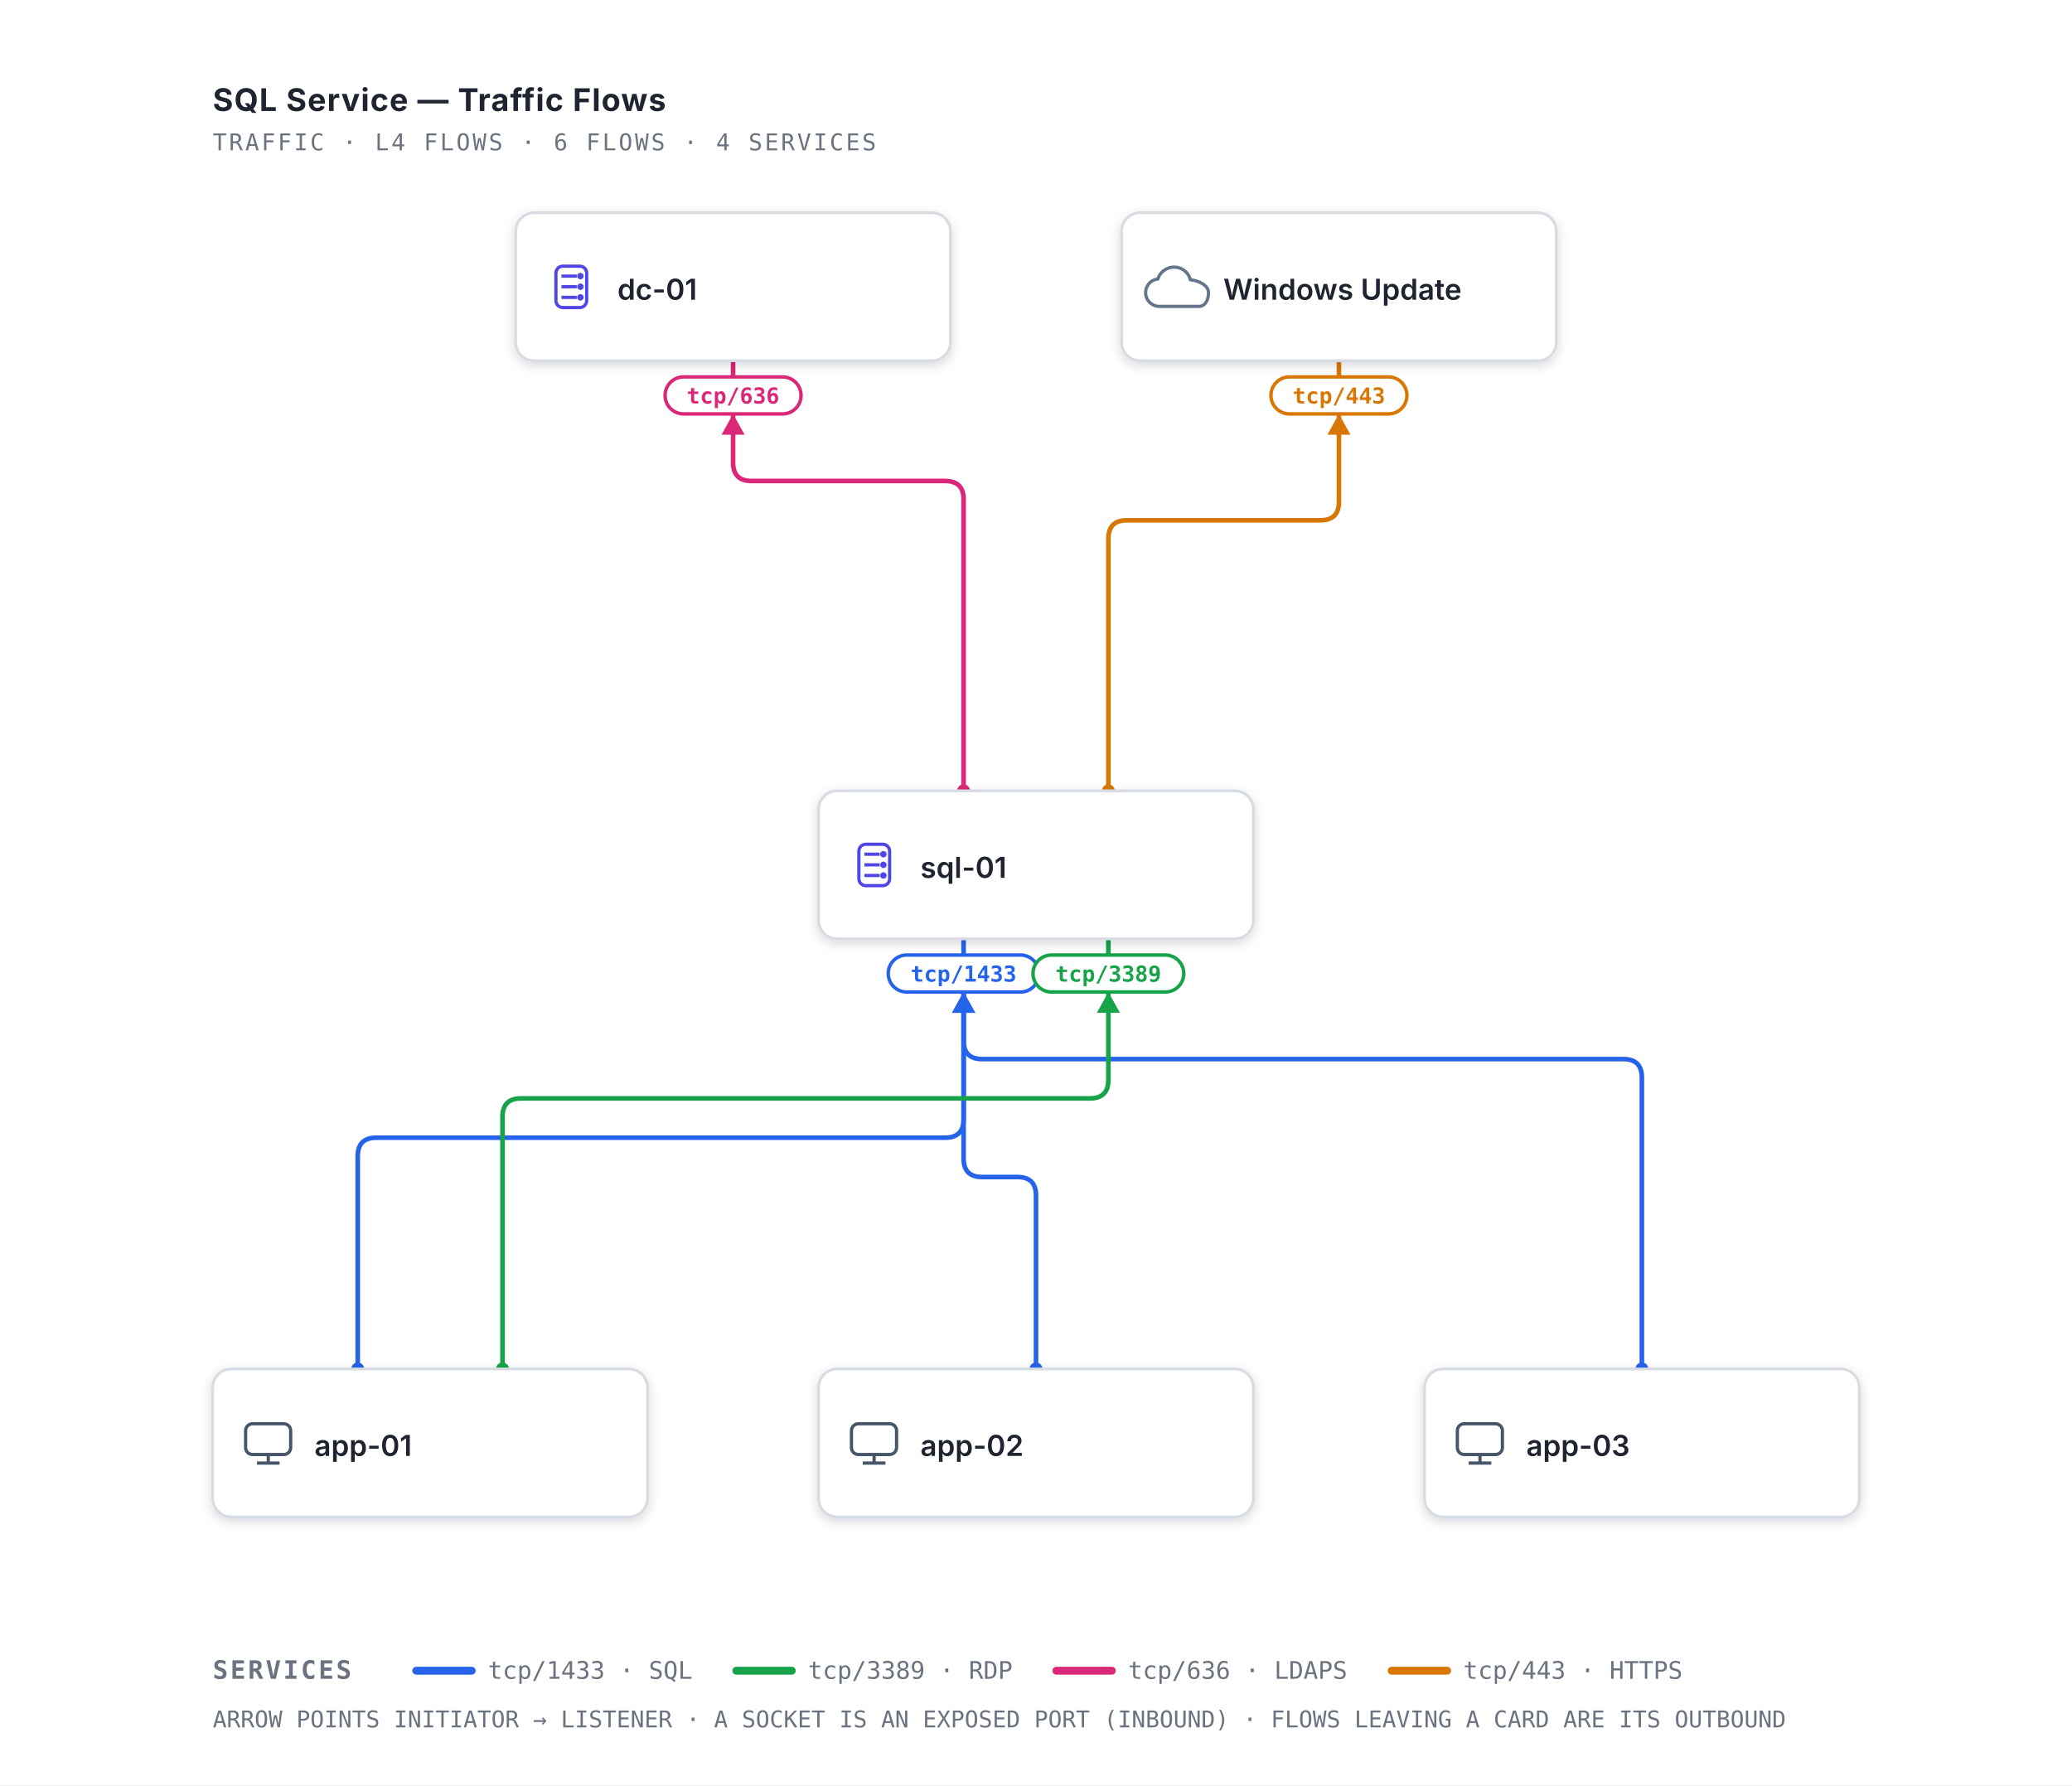
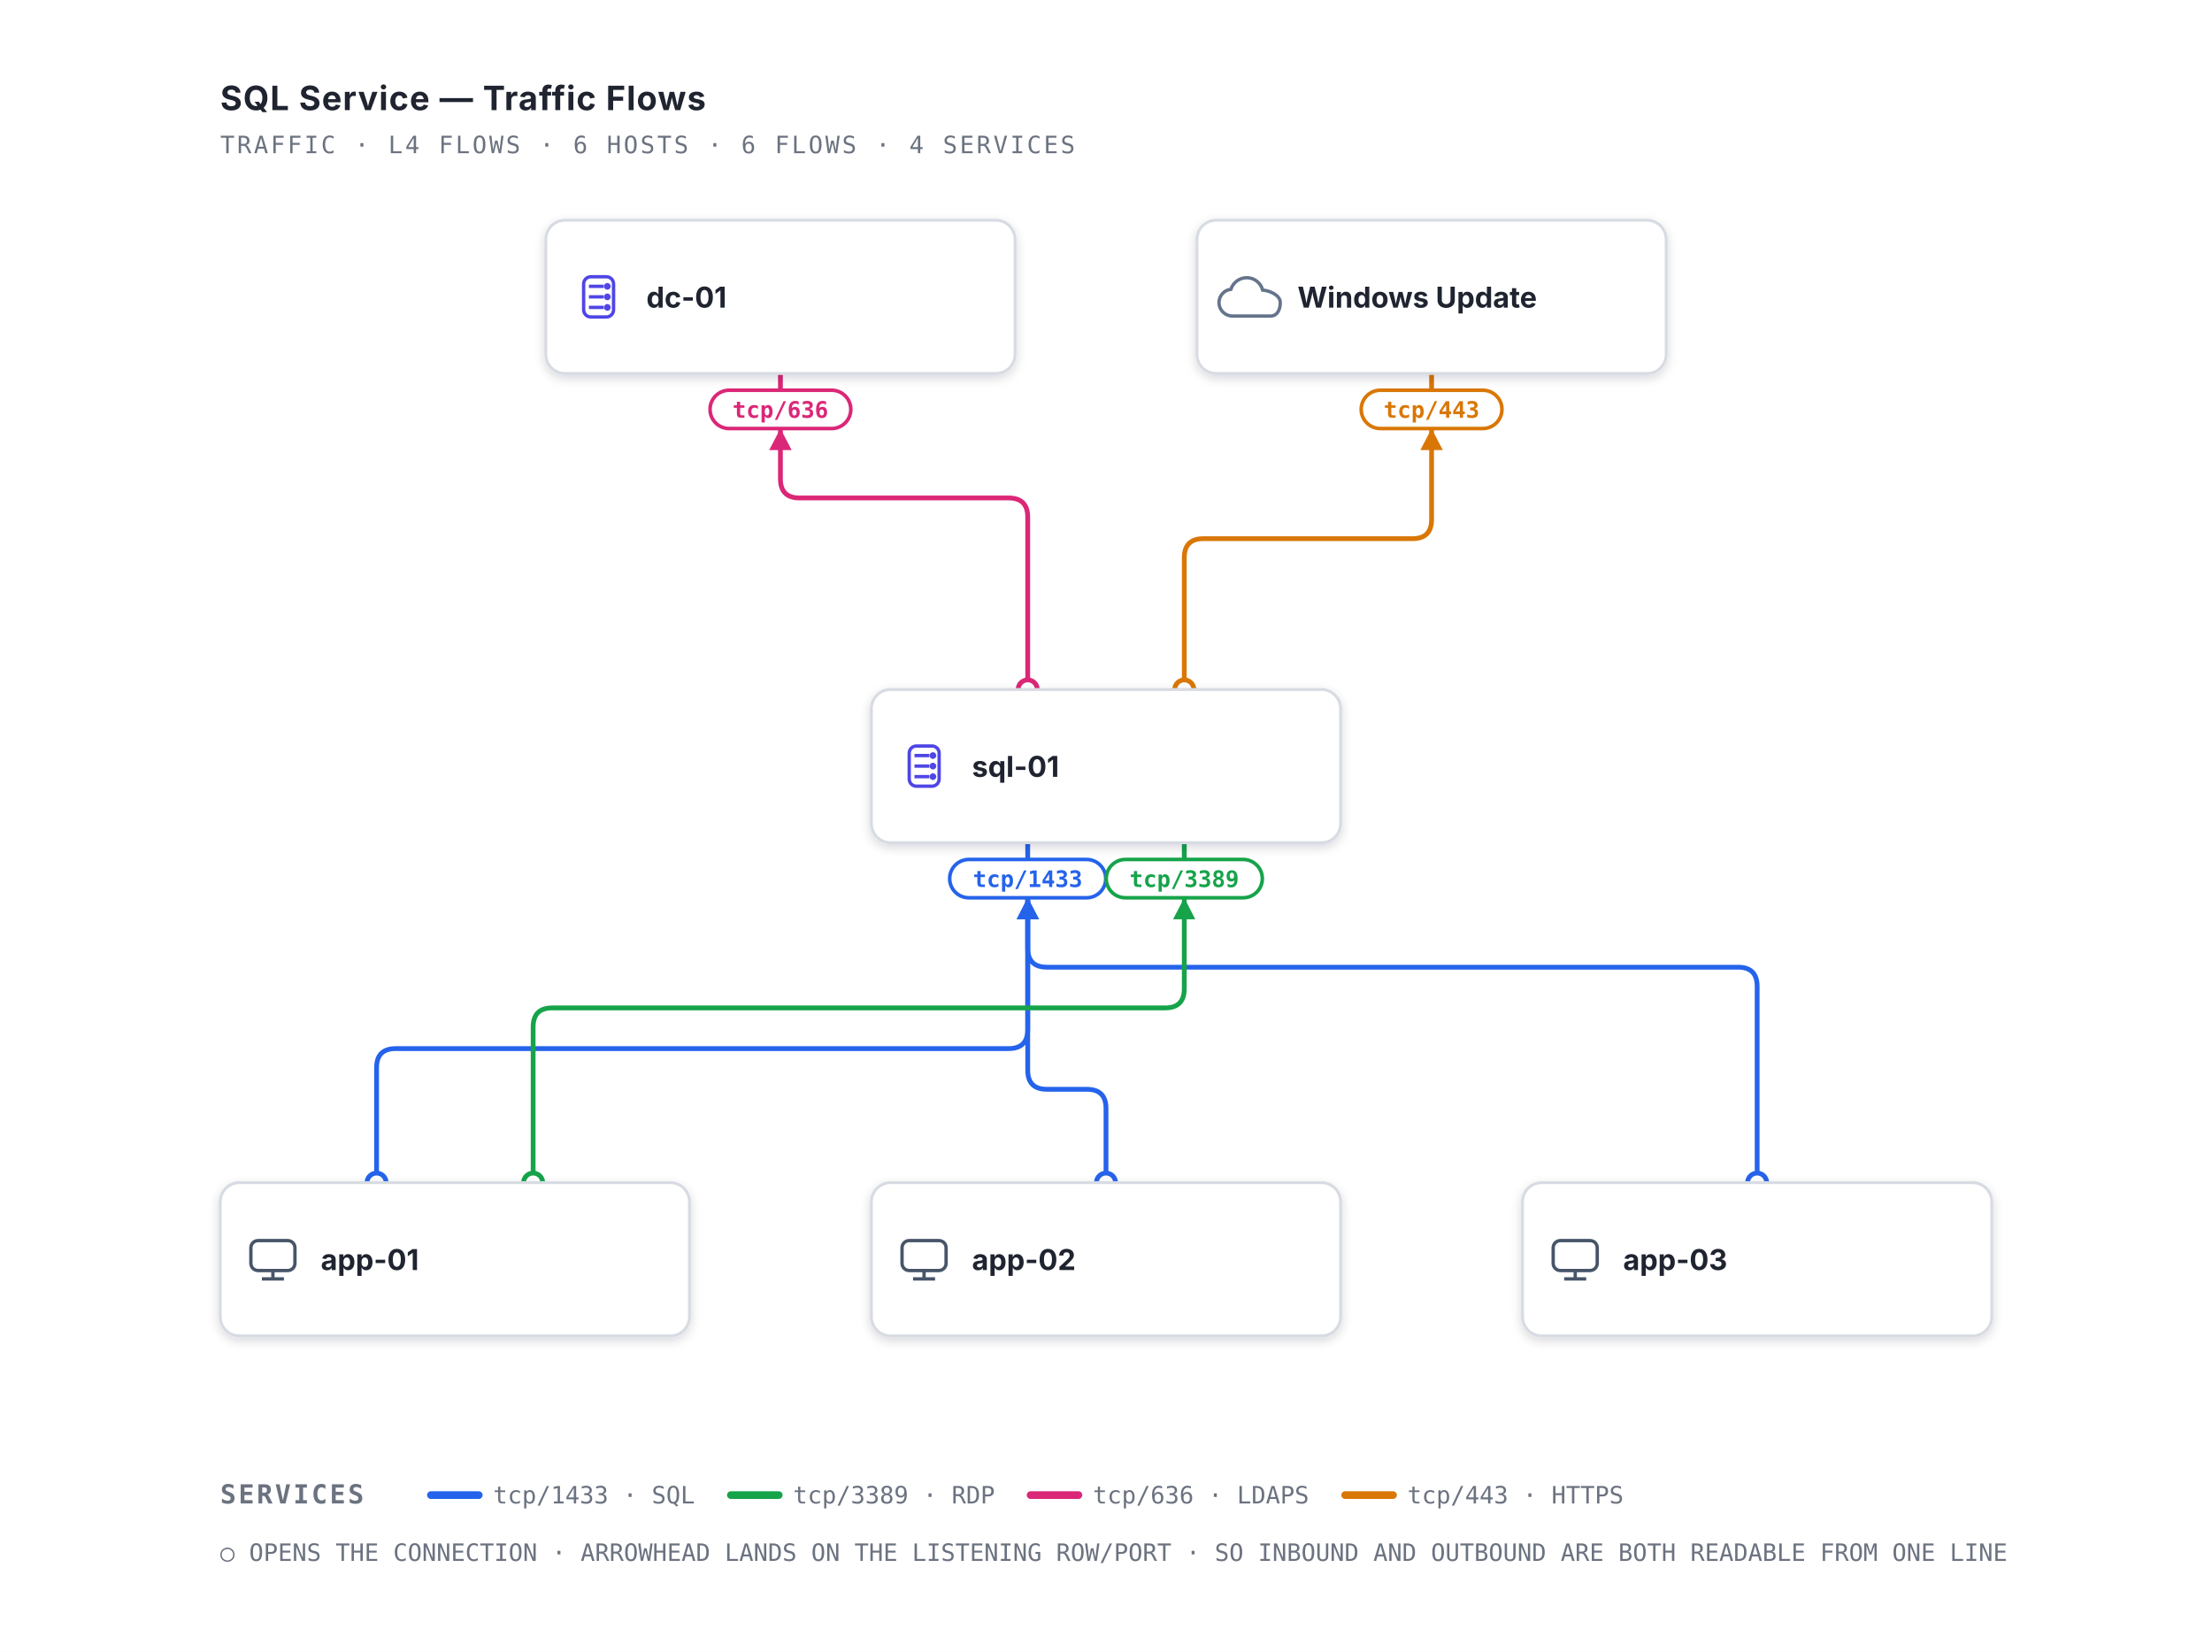
- <svg xmlns="http://www.w3.org/2000/svg" viewBox="0 0 896 772" font-family="Inter, system-ui, -apple-system, 'Segoe UI', Roboto, sans-serif">
+ <svg xmlns="http://www.w3.org/2000/svg" viewBox="0 0 924 690" font-family="Inter, system-ui, -apple-system, 'Segoe UI', Roboto, sans-serif">
  <defs>
    <filter id="sh" x="-20%" y="-20%" width="140%" height="140%">
      <feDropShadow dx="0" dy="1.5" stdDeviation="2.2" flood-color="#0f172a" flood-opacity="0.16" />
    </filter>
  </defs>
-   <rect width="896" height="772" fill="#ffffff" />
-   <path d="M 154.7,592.0 L 154.7,500.0 Q 154.7,492.0 162.7,492.0 L 408.7,492.0 Q 416.7,492.0 416.7,484.0 L 416.7,429.0" fill="none" stroke="#2563eb" stroke-width="2" stroke-linecap="round" stroke-linejoin="round" />
-   <circle cx="154.7" cy="592.0" r="2.8" fill="#2563eb" />
-   <path d="M 416.7,429.0 l -5,9 h 10 Z" fill="#2563eb" />
-   <path d="M 448.0,592.0 L 448.0,517.0 Q 448.0,509.0 440.0,509.0 L 424.7,509.0 Q 416.7,509.0 416.7,501.0 L 416.7,429.0" fill="none" stroke="#2563eb" stroke-width="2" stroke-linecap="round" stroke-linejoin="round" />
-   <circle cx="448.0" cy="592.0" r="2.8" fill="#2563eb" />
-   <path d="M 416.7,429.0 l -5,9 h 10 Z" fill="#2563eb" />
-   <path d="M 710.0,592.0 L 710.0,466.0 Q 710.0,458.0 702.0,458.0 L 424.7,458.0 Q 416.7,458.0 416.7,450.0 L 416.7,429.0" fill="none" stroke="#2563eb" stroke-width="2" stroke-linecap="round" stroke-linejoin="round" />
-   <circle cx="710.0" cy="592.0" r="2.8" fill="#2563eb" />
-   <path d="M 416.7,429.0 l -5,9 h 10 Z" fill="#2563eb" />
-   <path d="M 217.3,592.0 L 217.3,483.0 Q 217.3,475.0 225.3,475.0 L 471.3,475.0 Q 479.3,475.0 479.3,467.0 L 479.3,429.0" fill="none" stroke="#16a34a" stroke-width="2" stroke-linecap="round" stroke-linejoin="round" />
-   <circle cx="217.3" cy="592.0" r="2.8" fill="#16a34a" />
-   <path d="M 479.3,429.0 l -5,9 h 10 Z" fill="#16a34a" />
-   <path d="M 416.7,342.0 L 416.7,216.0 Q 416.7,208.0 408.7,208.0 L 325.0,208.0 Q 317.0,208.0 317.0,200.0 L 317.0,179.0" fill="none" stroke="#db2777" stroke-width="2" stroke-linecap="round" stroke-linejoin="round" />
-   <circle cx="416.7" cy="342.0" r="2.8" fill="#db2777" />
-   <path d="M 317.0,179.0 l -5,9 h 10 Z" fill="#db2777" />
-   <path d="M 479.3,342.0 L 479.3,233.0 Q 479.3,225.0 487.3,225.0 L 571.0,225.0 Q 579.0,225.0 579.0,217.0 L 579.0,179.0" fill="none" stroke="#d97706" stroke-width="2" stroke-linecap="round" stroke-linejoin="round" />
-   <circle cx="479.3" cy="342.0" r="2.8" fill="#d97706" />
-   <path d="M 579.0,179.0 l -5,9 h 10 Z" fill="#d97706" />
-   <line x1="416.7" y1="406.0" x2="416.7" y2="413.0" stroke="#2563eb" stroke-width="2" />
-   <rect x="384.1" y="413.0" width="65.2" height="16" rx="8" fill="#ffffff" stroke="#2563eb" stroke-width="1.5" />
-   <text x="416.7" y="424.5" font-size="9.5" text-anchor="middle" fill="#2563eb" font-weight="700" font-family="ui-monospace, SFMono-Regular, Menlo, Consolas, monospace">tcp/1433</text>
-   <line x1="479.3" y1="406.0" x2="479.3" y2="413.0" stroke="#16a34a" stroke-width="2" />
-   <rect x="446.7" y="413.0" width="65.2" height="16" rx="8" fill="#ffffff" stroke="#16a34a" stroke-width="1.5" />
-   <text x="479.3" y="424.5" font-size="9.5" text-anchor="middle" fill="#16a34a" font-weight="700" font-family="ui-monospace, SFMono-Regular, Menlo, Consolas, monospace">tcp/3389</text>
-   <line x1="317.0" y1="156.0" x2="317.0" y2="163.0" stroke="#db2777" stroke-width="2" />
-   <rect x="287.6" y="163.0" width="58.8" height="16" rx="8" fill="#ffffff" stroke="#db2777" stroke-width="1.5" />
-   <text x="317.0" y="174.5" font-size="9.5" text-anchor="middle" fill="#db2777" font-weight="700" font-family="ui-monospace, SFMono-Regular, Menlo, Consolas, monospace">tcp/636</text>
-   <line x1="579.0" y1="156.0" x2="579.0" y2="163.0" stroke="#d97706" stroke-width="2" />
-   <rect x="549.6" y="163.0" width="58.8" height="16" rx="8" fill="#ffffff" stroke="#d97706" stroke-width="1.5" />
-   <text x="579.0" y="174.5" font-size="9.5" text-anchor="middle" fill="#d97706" font-weight="700" font-family="ui-monospace, SFMono-Regular, Menlo, Consolas, monospace">tcp/443</text>
-   <rect x="92.0" y="592.0" width="188" height="64" rx="8" fill="#ffffff" stroke="#d7dbe2" stroke-width="1.2" filter="url(#sh)" />
-   <rect x="106.2" y="615.7" width="19.5" height="13.3" rx="3" fill="none" stroke="#475569" stroke-width="1.4" />
-   <line x1="116.0" y1="628.9" x2="116.0" y2="632.7" stroke="#475569" stroke-width="1.4" />
-   <line x1="111.1" y1="632.7" x2="120.9" y2="632.7" stroke="#475569" stroke-width="1.4" />
-   <text x="136.0" y="625.0" font-size="12.5" fill="#1f2430" font-weight="600" dominant-baseline="middle">app-01</text>
-   <rect x="354.0" y="592.0" width="188" height="64" rx="8" fill="#ffffff" stroke="#d7dbe2" stroke-width="1.2" filter="url(#sh)" />
-   <rect x="368.2" y="615.7" width="19.5" height="13.3" rx="3" fill="none" stroke="#475569" stroke-width="1.4" />
-   <line x1="378.0" y1="628.9" x2="378.0" y2="632.7" stroke="#475569" stroke-width="1.4" />
-   <line x1="373.1" y1="632.7" x2="382.9" y2="632.7" stroke="#475569" stroke-width="1.4" />
-   <text x="398.0" y="625.0" font-size="12.5" fill="#1f2430" font-weight="600" dominant-baseline="middle">app-02</text>
-   <rect x="616.0" y="592.0" width="188" height="64" rx="8" fill="#ffffff" stroke="#d7dbe2" stroke-width="1.2" filter="url(#sh)" />
-   <rect x="630.2" y="615.7" width="19.5" height="13.3" rx="3" fill="none" stroke="#475569" stroke-width="1.4" />
-   <line x1="640.0" y1="628.9" x2="640.0" y2="632.7" stroke="#475569" stroke-width="1.4" />
-   <line x1="635.1" y1="632.7" x2="644.9" y2="632.7" stroke="#475569" stroke-width="1.4" />
-   <text x="660.0" y="625.0" font-size="12.5" fill="#1f2430" font-weight="600" dominant-baseline="middle">app-03</text>
-   <rect x="354.0" y="342.0" width="188" height="64" rx="8" fill="#ffffff" stroke="#d7dbe2" stroke-width="1.2" filter="url(#sh)" />
-   <rect x="371.4" y="365.1" width="13.3" height="17.9" rx="3" fill="none" stroke="#4f46e5" stroke-width="1.4" />
-   <line x1="373.8" y1="369.4" x2="380.4" y2="369.4" stroke="#4f46e5" stroke-width="1.4" />
-   <circle cx="382.0" cy="369.4" r="1.4" fill="#4f46e5" />
-   <line x1="373.8" y1="374.0" x2="380.4" y2="374.0" stroke="#4f46e5" stroke-width="1.4" />
-   <circle cx="382.0" cy="374.0" r="1.4" fill="#4f46e5" />
-   <line x1="373.8" y1="378.6" x2="380.4" y2="378.6" stroke="#4f46e5" stroke-width="1.4" />
-   <circle cx="382.0" cy="378.6" r="1.4" fill="#4f46e5" />
-   <text x="398.0" y="375.0" font-size="12.5" fill="#1f2430" font-weight="600" dominant-baseline="middle">sql-01</text>
-   <rect x="223.0" y="92.0" width="188" height="64" rx="8" fill="#ffffff" stroke="#d7dbe2" stroke-width="1.2" filter="url(#sh)" />
-   <rect x="240.4" y="115.1" width="13.3" height="17.9" rx="3" fill="none" stroke="#4f46e5" stroke-width="1.4" />
-   <line x1="242.8" y1="119.4" x2="249.4" y2="119.4" stroke="#4f46e5" stroke-width="1.4" />
-   <circle cx="251.0" cy="119.4" r="1.4" fill="#4f46e5" />
-   <line x1="242.8" y1="124.0" x2="249.4" y2="124.0" stroke="#4f46e5" stroke-width="1.4" />
-   <circle cx="251.0" cy="124.0" r="1.4" fill="#4f46e5" />
-   <line x1="242.8" y1="128.6" x2="249.4" y2="128.6" stroke="#4f46e5" stroke-width="1.4" />
-   <circle cx="251.0" cy="128.6" r="1.4" fill="#4f46e5" />
-   <text x="267.0" y="125.0" font-size="12.5" fill="#1f2430" font-weight="600" dominant-baseline="middle">dc-01</text>
-   <rect x="485.0" y="92.0" width="188" height="64" rx="8" fill="#ffffff" stroke="#d7dbe2" stroke-width="1.2" filter="url(#sh)" />
-   <g transform="translate(495.4,115.5) scale(0.425)">
-     <path d="M54,40 H14 C6.3,40 0,33.7 0,26 0,18.8 5.4,12.9 12.4,12.1 14.7,5.1 21.3,0 29,0 c8,0 14.7,5.5 16.6,12.9 C53.4,13.6 64,18.3 64,26 64,33.7 60.6,40 54,40 Z" fill="none" stroke="#64748b" stroke-width="3.29" />
+   <rect width="924" height="690" fill="#ffffff" />
+   <path d="M 157.3,494.0 L 157.3,446.0 Q 157.3,438.0 165.3,438.0 L 421.3,438.0 Q 429.3,438.0 429.3,430.0 L 429.3,375.0" fill="none" stroke="#2563eb" stroke-width="2" stroke-linecap="round" stroke-linejoin="round" />
+   <circle cx="157.3" cy="494.0" r="4" fill="#ffffff" stroke="#2563eb" stroke-width="2" />
+   <path d="M 462.0,494.0 L 462.0,463.0 Q 462.0,455.0 454.0,455.0 L 437.3,455.0 Q 429.3,455.0 429.3,447.0 L 429.3,375.0" fill="none" stroke="#2563eb" stroke-width="2" stroke-linecap="round" stroke-linejoin="round" />
+   <circle cx="462.0" cy="494.0" r="4" fill="#ffffff" stroke="#2563eb" stroke-width="2" />
+   <path d="M 734.0,494.0 L 734.0,412.0 Q 734.0,404.0 726.0,404.0 L 437.3,404.0 Q 429.3,404.0 429.3,396.0 L 429.3,375.0" fill="none" stroke="#2563eb" stroke-width="2" stroke-linecap="round" stroke-linejoin="round" />
+   <circle cx="734.0" cy="494.0" r="4" fill="#ffffff" stroke="#2563eb" stroke-width="2" />
+   <path d="M 222.7,494.0 L 222.7,429.0 Q 222.7,421.0 230.7,421.0 L 486.7,421.0 Q 494.7,421.0 494.7,413.0 L 494.7,375.0" fill="none" stroke="#16a34a" stroke-width="2" stroke-linecap="round" stroke-linejoin="round" />
+   <circle cx="222.7" cy="494.0" r="4" fill="#ffffff" stroke="#16a34a" stroke-width="2" />
+   <path d="M 429.3,288.0 L 429.3,216.0 Q 429.3,208.0 421.3,208.0 L 334.0,208.0 Q 326.0,208.0 326.0,200.0 L 326.0,179.0" fill="none" stroke="#db2777" stroke-width="2" stroke-linecap="round" stroke-linejoin="round" />
+   <circle cx="429.3" cy="288.0" r="4" fill="#ffffff" stroke="#db2777" stroke-width="2" />
+   <path d="M 494.7,288.0 L 494.7,233.0 Q 494.7,225.0 502.7,225.0 L 590.0,225.0 Q 598.0,225.0 598.0,217.0 L 598.0,179.0" fill="none" stroke="#d97706" stroke-width="2" stroke-linecap="round" stroke-linejoin="round" />
+   <circle cx="494.7" cy="288.0" r="4" fill="#ffffff" stroke="#d97706" stroke-width="2" />
+   <line x1="429.3" y1="352.0" x2="429.3" y2="359.0" stroke="#2563eb" stroke-width="2" />
+   <rect x="396.7" y="359.0" width="65.2" height="16" rx="8" fill="#ffffff" stroke="#2563eb" stroke-width="1.5" />
+   <text x="429.3" y="370.5" font-size="9.5" text-anchor="middle" fill="#2563eb" font-weight="700" font-family="ui-monospace, SFMono-Regular, Menlo, Consolas, monospace">tcp/1433</text>
+   <line x1="494.7" y1="352.0" x2="494.7" y2="359.0" stroke="#16a34a" stroke-width="2" />
+   <rect x="462.1" y="359.0" width="65.2" height="16" rx="8" fill="#ffffff" stroke="#16a34a" stroke-width="1.5" />
+   <text x="494.7" y="370.5" font-size="9.5" text-anchor="middle" fill="#16a34a" font-weight="700" font-family="ui-monospace, SFMono-Regular, Menlo, Consolas, monospace">tcp/3389</text>
+   <line x1="326.0" y1="156.0" x2="326.0" y2="163.0" stroke="#db2777" stroke-width="2" />
+   <rect x="296.6" y="163.0" width="58.8" height="16" rx="8" fill="#ffffff" stroke="#db2777" stroke-width="1.5" />
+   <text x="326.0" y="174.5" font-size="9.5" text-anchor="middle" fill="#db2777" font-weight="700" font-family="ui-monospace, SFMono-Regular, Menlo, Consolas, monospace">tcp/636</text>
+   <line x1="598.0" y1="156.0" x2="598.0" y2="163.0" stroke="#d97706" stroke-width="2" />
+   <rect x="568.6" y="163.0" width="58.8" height="16" rx="8" fill="#ffffff" stroke="#d97706" stroke-width="1.5" />
+   <text x="598.0" y="174.5" font-size="9.5" text-anchor="middle" fill="#d97706" font-weight="700" font-family="ui-monospace, SFMono-Regular, Menlo, Consolas, monospace">tcp/443</text>
+   <rect x="92.0" y="494.0" width="196" height="64" rx="8" fill="#ffffff" stroke="#d7dbe2" stroke-width="1.2" filter="url(#sh)" />
+   <rect x="104.8" y="518.2" width="18.4" height="12.5" rx="3" fill="none" stroke="#475569" stroke-width="1.4" />
+   <line x1="114.0" y1="530.6" x2="114.0" y2="534.2" stroke="#475569" stroke-width="1.4" />
+   <line x1="109.4" y1="534.2" x2="118.6" y2="534.2" stroke="#475569" stroke-width="1.4" />
+   <text x="134.0" y="526.0" font-size="12" fill="#1f2430" font-weight="700" dominant-baseline="middle">app-01</text>
+   <rect x="364.0" y="494.0" width="196" height="64" rx="8" fill="#ffffff" stroke="#d7dbe2" stroke-width="1.2" filter="url(#sh)" />
+   <rect x="376.8" y="518.2" width="18.4" height="12.5" rx="3" fill="none" stroke="#475569" stroke-width="1.4" />
+   <line x1="386.0" y1="530.6" x2="386.0" y2="534.2" stroke="#475569" stroke-width="1.4" />
+   <line x1="381.4" y1="534.2" x2="390.6" y2="534.2" stroke="#475569" stroke-width="1.4" />
+   <text x="406.0" y="526.0" font-size="12" fill="#1f2430" font-weight="700" dominant-baseline="middle">app-02</text>
+   <rect x="636.0" y="494.0" width="196" height="64" rx="8" fill="#ffffff" stroke="#d7dbe2" stroke-width="1.2" filter="url(#sh)" />
+   <rect x="648.8" y="518.2" width="18.4" height="12.5" rx="3" fill="none" stroke="#475569" stroke-width="1.4" />
+   <line x1="658.0" y1="530.6" x2="658.0" y2="534.2" stroke="#475569" stroke-width="1.4" />
+   <line x1="653.4" y1="534.2" x2="662.6" y2="534.2" stroke="#475569" stroke-width="1.4" />
+   <text x="678.0" y="526.0" font-size="12" fill="#1f2430" font-weight="700" dominant-baseline="middle">app-03</text>
+   <rect x="364.0" y="288.0" width="196" height="64" rx="8" fill="#ffffff" stroke="#d7dbe2" stroke-width="1.2" filter="url(#sh)" />
+   <rect x="379.8" y="311.6" width="12.5" height="16.8" rx="3" fill="none" stroke="#4f46e5" stroke-width="1.4" />
+   <line x1="382.0" y1="315.6" x2="388.2" y2="315.6" stroke="#4f46e5" stroke-width="1.4" />
+   <circle cx="389.7" cy="315.6" r="1.4" fill="#4f46e5" />
+   <line x1="382.0" y1="320.0" x2="388.2" y2="320.0" stroke="#4f46e5" stroke-width="1.4" />
+   <circle cx="389.7" cy="320.0" r="1.4" fill="#4f46e5" />
+   <line x1="382.0" y1="324.4" x2="388.2" y2="324.4" stroke="#4f46e5" stroke-width="1.4" />
+   <circle cx="389.7" cy="324.4" r="1.4" fill="#4f46e5" />
+   <text x="406.0" y="320.0" font-size="12" fill="#1f2430" font-weight="700" dominant-baseline="middle">sql-01</text>
+   <rect x="228.0" y="92.0" width="196" height="64" rx="8" fill="#ffffff" stroke="#d7dbe2" stroke-width="1.2" filter="url(#sh)" />
+   <rect x="243.8" y="115.6" width="12.5" height="16.8" rx="3" fill="none" stroke="#4f46e5" stroke-width="1.4" />
+   <line x1="246.0" y1="119.6" x2="252.2" y2="119.6" stroke="#4f46e5" stroke-width="1.4" />
+   <circle cx="253.7" cy="119.6" r="1.4" fill="#4f46e5" />
+   <line x1="246.0" y1="124.0" x2="252.2" y2="124.0" stroke="#4f46e5" stroke-width="1.4" />
+   <circle cx="253.7" cy="124.0" r="1.4" fill="#4f46e5" />
+   <line x1="246.0" y1="128.4" x2="252.2" y2="128.4" stroke="#4f46e5" stroke-width="1.4" />
+   <circle cx="253.7" cy="128.4" r="1.4" fill="#4f46e5" />
+   <text x="270.0" y="124.0" font-size="12" fill="#1f2430" font-weight="700" dominant-baseline="middle">dc-01</text>
+   <rect x="500.0" y="92.0" width="196" height="64" rx="8" fill="#ffffff" stroke="#d7dbe2" stroke-width="1.2" filter="url(#sh)" />
+   <g transform="translate(509.2,116.0) scale(0.400)">
+     <path d="M54,40 H14 C6.3,40 0,33.7 0,26 0,18.8 5.4,12.9 12.4,12.1 14.7,5.1 21.3,0 29,0 c8,0 14.7,5.5 16.6,12.9 C53.4,13.6 64,18.3 64,26 64,33.7 60.6,40 54,40 Z" fill="none" stroke="#64748b" stroke-width="3.50" />
  </g>
-   <text x="529.0" y="125.0" font-size="12.5" fill="#1f2430" font-weight="600" dominant-baseline="middle">Windows Update</text>
-   <text x="92" y="726" font-size="11" fill="#6b7280" font-weight="700" font-family="ui-monospace, SFMono-Regular, Menlo, Consolas, monospace" letter-spacing="1">SERVICES</text>
-   <line x1="180.0" y1="722.5" x2="204.0" y2="722.5" stroke="#2563eb" stroke-width="3.4" stroke-linecap="round" />
-   <text x="211.0" y="726" font-size="10.5" fill="#6b7280" font-family="ui-monospace, SFMono-Regular, Menlo, Consolas, monospace">tcp/1433 · SQL</text>
-   <line x1="318.4" y1="722.5" x2="342.4" y2="722.5" stroke="#16a34a" stroke-width="3.4" stroke-linecap="round" />
-   <text x="349.4" y="726" font-size="10.5" fill="#6b7280" font-family="ui-monospace, SFMono-Regular, Menlo, Consolas, monospace">tcp/3389 · RDP</text>
-   <line x1="456.8" y1="722.5" x2="480.8" y2="722.5" stroke="#db2777" stroke-width="3.4" stroke-linecap="round" />
-   <text x="487.8" y="726" font-size="10.5" fill="#6b7280" font-family="ui-monospace, SFMono-Regular, Menlo, Consolas, monospace">tcp/636 · LDAPS</text>
-   <line x1="601.8" y1="722.5" x2="625.8" y2="722.5" stroke="#d97706" stroke-width="3.4" stroke-linecap="round" />
-   <text x="632.8" y="726" font-size="10.5" fill="#6b7280" font-family="ui-monospace, SFMono-Regular, Menlo, Consolas, monospace">tcp/443 · HTTPS</text>
-   <text x="92" y="747.0" font-size="10" fill="#6b7280" font-family="ui-monospace, SFMono-Regular, Menlo, Consolas, monospace">ARROW POINTS INITIATOR → LISTENER · A SOCKET IS AN EXPOSED PORT (INBOUND) · FLOWS LEAVING A CARD ARE ITS OUTBOUND</text>
-   <text x="92" y="48.0" font-size="13.5" fill="#1f2430" font-weight="700" letter-spacing="0.4">SQL Service — Traffic Flows</text>
-   <text x="92" y="65.0" font-size="10" fill="#6b7280" font-family="ui-monospace, SFMono-Regular, Menlo, Consolas, monospace" letter-spacing="1">TRAFFIC · L4 FLOWS · 6 FLOWS · 4 SERVICES</text>
+   <text x="542.0" y="124.0" font-size="12" fill="#1f2430" font-weight="700" dominant-baseline="middle">Windows Update</text>
+   <path d="M 429.3,375.0 L 434.0,384.0 L 424.7,384.0 Z" fill="#2563eb" />
+   <path d="M 429.3,375.0 L 434.0,384.0 L 424.7,384.0 Z" fill="#2563eb" />
+   <path d="M 429.3,375.0 L 434.0,384.0 L 424.7,384.0 Z" fill="#2563eb" />
+   <path d="M 494.7,375.0 L 499.3,384.0 L 490.0,384.0 Z" fill="#16a34a" />
+   <path d="M 326.0,179.0 L 330.7,188.0 L 321.3,188.0 Z" fill="#db2777" />
+   <path d="M 598.0,179.0 L 602.7,188.0 L 593.3,188.0 Z" fill="#d97706" />
+   <text x="92" y="628" font-size="11" fill="#6b7280" font-weight="700" font-family="ui-monospace, SFMono-Regular, Menlo, Consolas, monospace" letter-spacing="1">SERVICES</text>
+   <line x1="180.0" y1="624.5" x2="200.0" y2="624.5" stroke="#2563eb" stroke-width="3.2" stroke-linecap="round" />
+   <text x="206.0" y="628.0" font-size="10" fill="#6b7280" font-family="ui-monospace, SFMono-Regular, Menlo, Consolas, monospace">tcp/1433 · SQL</text>
+   <line x1="305.3" y1="624.5" x2="325.3" y2="624.5" stroke="#16a34a" stroke-width="3.2" stroke-linecap="round" />
+   <text x="331.3" y="628.0" font-size="10" fill="#6b7280" font-family="ui-monospace, SFMono-Regular, Menlo, Consolas, monospace">tcp/3389 · RDP</text>
+   <line x1="430.5" y1="624.5" x2="450.5" y2="624.5" stroke="#db2777" stroke-width="3.2" stroke-linecap="round" />
+   <text x="456.5" y="628.0" font-size="10" fill="#6b7280" font-family="ui-monospace, SFMono-Regular, Menlo, Consolas, monospace">tcp/636 · LDAPS</text>
+   <line x1="561.9" y1="624.5" x2="581.9" y2="624.5" stroke="#d97706" stroke-width="3.2" stroke-linecap="round" />
+   <text x="587.9" y="628.0" font-size="10" fill="#6b7280" font-family="ui-monospace, SFMono-Regular, Menlo, Consolas, monospace">tcp/443 · HTTPS</text>
+   <text x="92" y="652.0" font-size="10" fill="#6b7280" font-family="ui-monospace, SFMono-Regular, Menlo, Consolas, monospace">○ OPENS THE CONNECTION · ARROWHEAD LANDS ON THE LISTENING ROW/PORT · SO INBOUND AND OUTBOUND ARE BOTH READABLE FROM ONE LINE</text>
+   <text x="92" y="46.0" font-size="14" fill="#1f2430" font-weight="700" letter-spacing="0.4">SQL Service — Traffic Flows</text>
+   <text x="92" y="64.0" font-size="10" fill="#6b7280" font-family="ui-monospace, SFMono-Regular, Menlo, Consolas, monospace" letter-spacing="1">TRAFFIC · L4 FLOWS · 6 HOSTS · 6 FLOWS · 4 SERVICES</text>
</svg>
